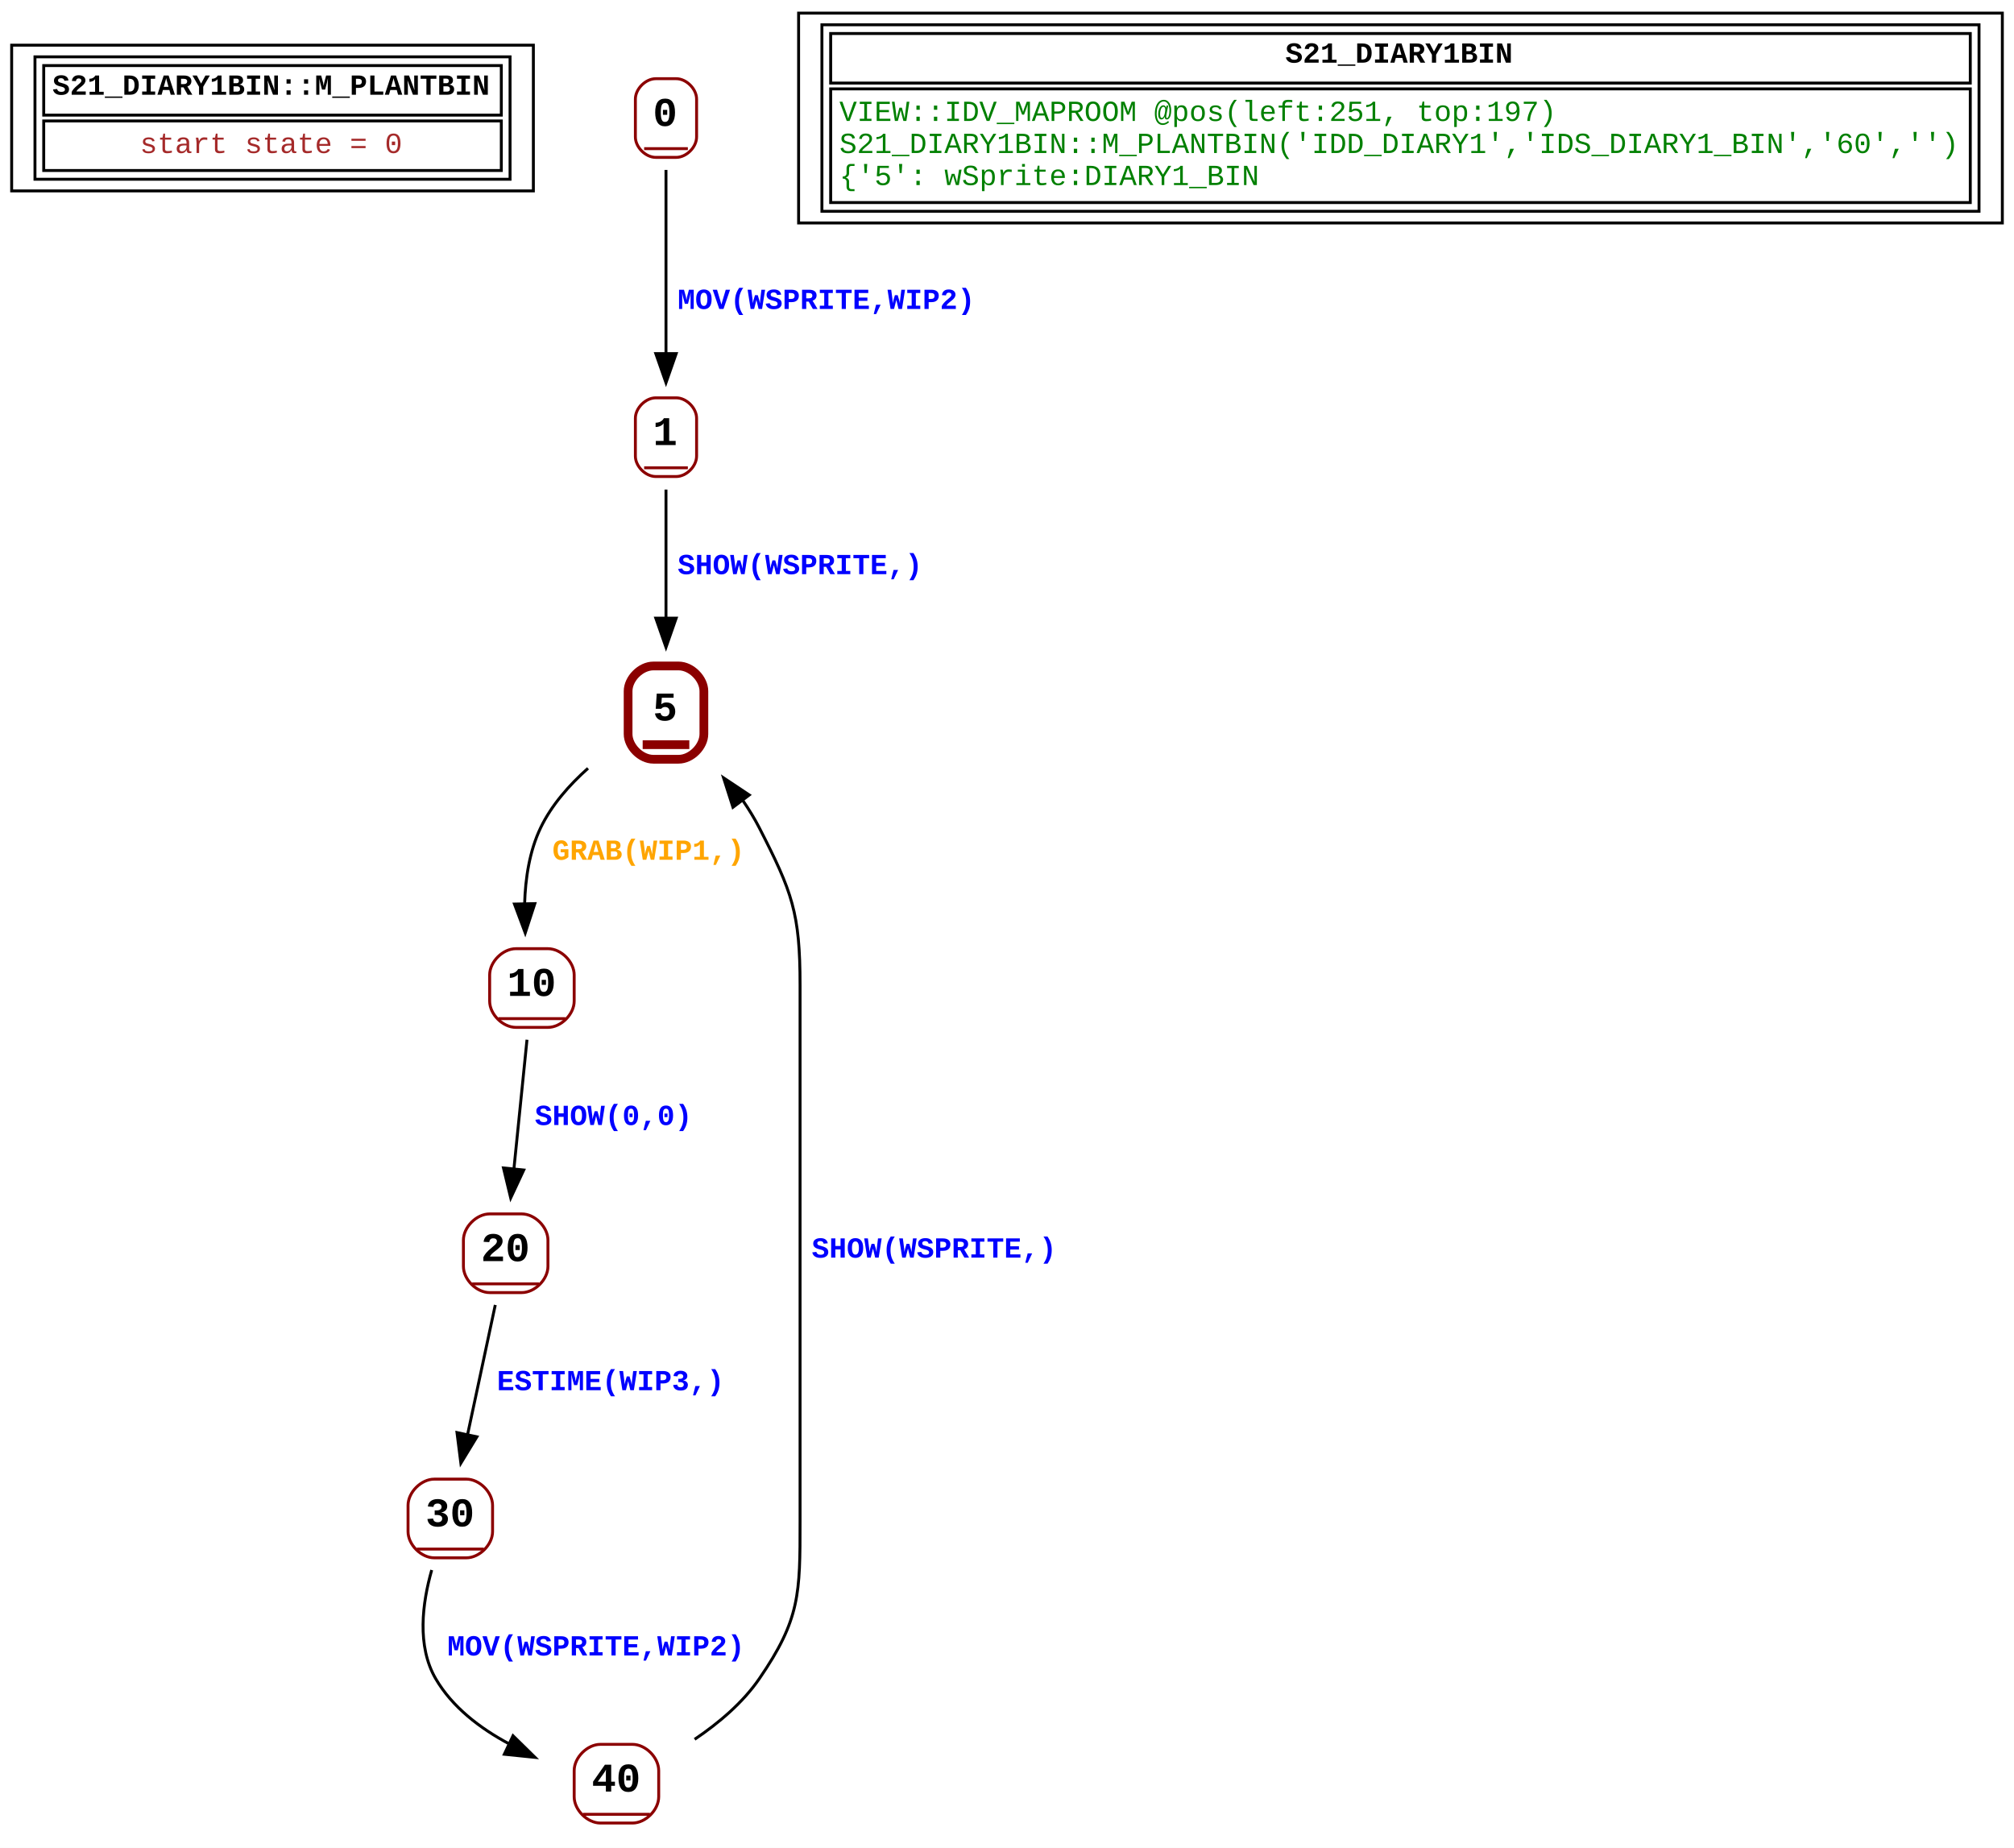
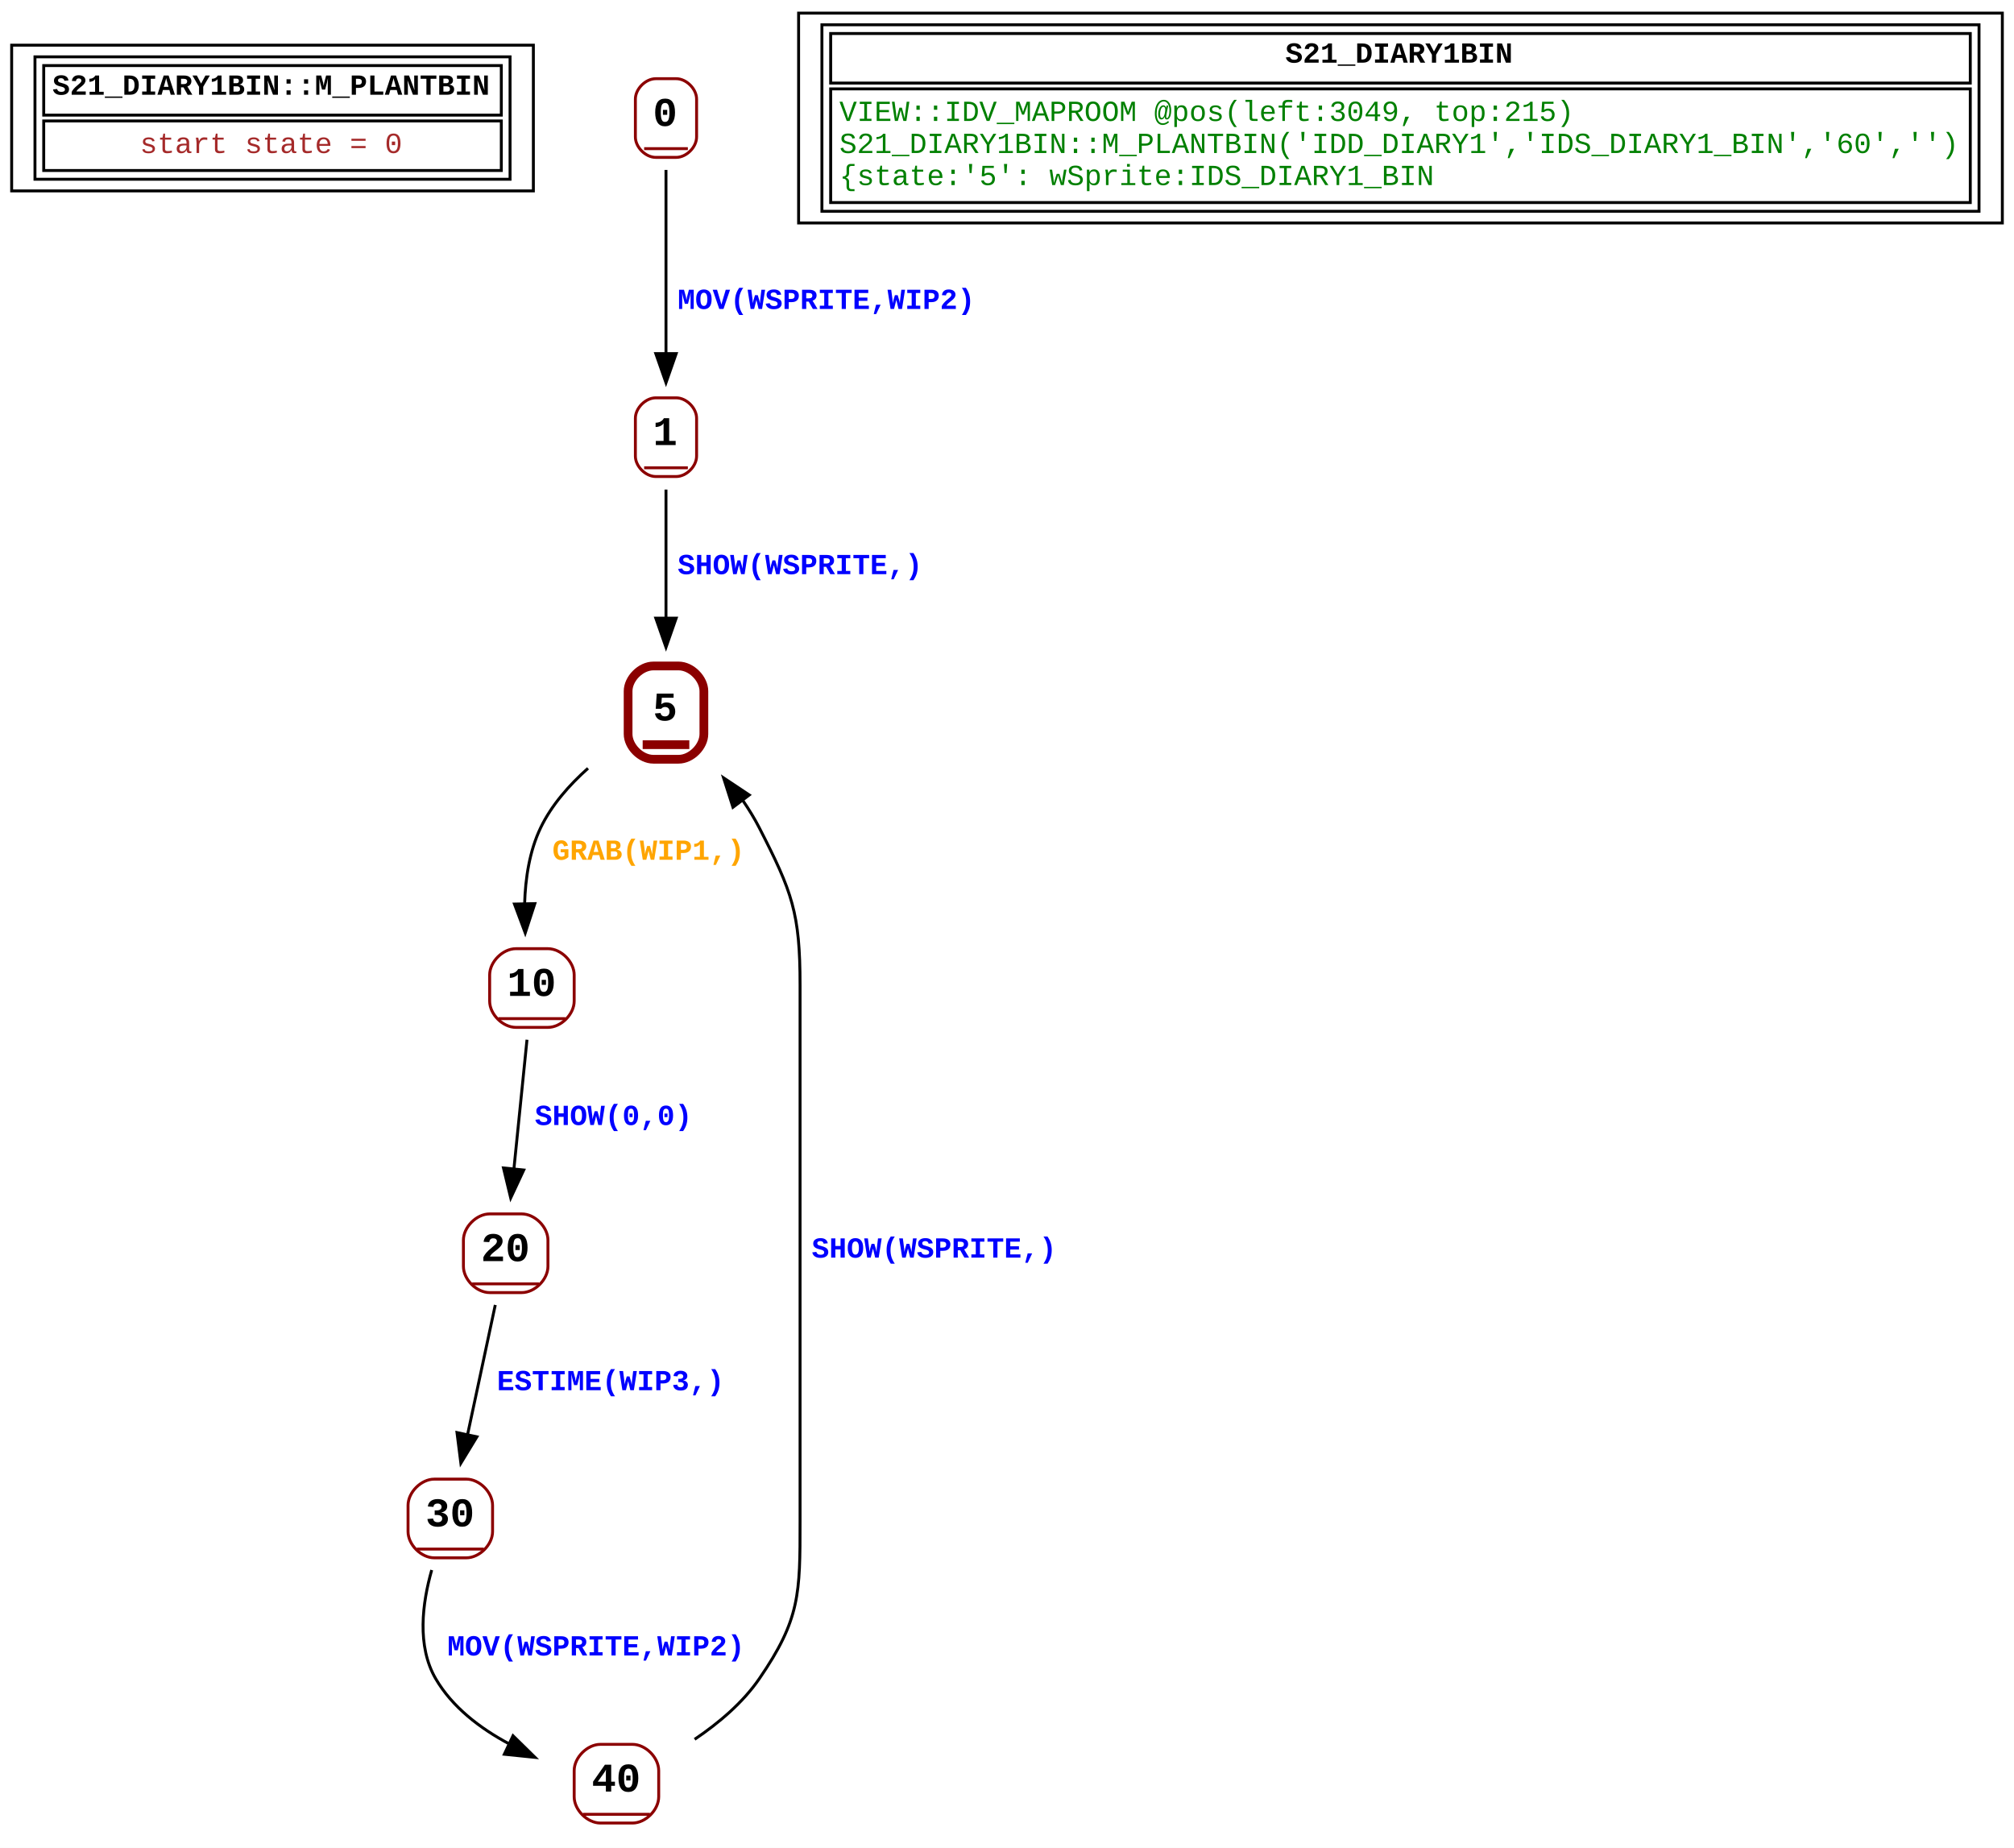
<svg xmlns="http://www.w3.org/2000/svg" width="691pt" height="634pt" viewBox="0.00 0.00 691.00 634.00">
  <g id="graph0" class="graph" transform="scale(1 1) rotate(0) translate(4 630)">
    <polygon fill="white" stroke="none" points="-4,4 -4,-630 687,-630 687,4 -4,4" />
    <g id="node1" class="node">
      <polygon fill="none" stroke="black" points="0,-564.5 0,-614.5 179,-614.5 179,-564.5 0,-564.5" />
      <polygon fill="none" stroke="black" points="11,-590.5 11,-607.5 168,-607.5 168,-590.5 11,-590.5" />
      <text text-anchor="start" x="14" y="-597.5" font-family="Courier New" font-weight="bold" font-size="10.00">S21_DIARY1BIN::M_PLANTBIN</text>
      <polygon fill="none" stroke="black" points="11,-571.5 11,-588.5 168,-588.5 168,-571.5 11,-571.5" />
      <text text-anchor="start" x="44" y="-577.5" font-family="Courier New" font-size="10.00" fill="brown">start state = 0</text>
      <polygon fill="none" stroke="black" points="8,-568.5 8,-610.5 171,-610.5 171,-568.5 8,-568.5" />
    </g>
    <g id="node2" class="node">
      <polyline fill="none" stroke="darkred" points="217,-579 232,-579" />
      <text text-anchor="start" x="220" y="-586.8" font-family="Courier New" font-weight="bold" font-size="14.00">0</text>
      <path fill="none" stroke="darkred" d="M221,-576C221,-576 228,-576 228,-576 231.5,-576 235,-579.5 235,-583 235,-583 235,-596 235,-596 235,-599.5 231.5,-603 228,-603 228,-603 221,-603 221,-603 217.5,-603 214,-599.5 214,-596 214,-596 214,-583 214,-583 214,-579.5 217.5,-576 221,-576" />
    </g>
    <g id="node3" class="node">
      <polyline fill="none" stroke="darkred" points="217,-469.5 232,-469.5" />
      <text text-anchor="start" x="220" y="-477.3" font-family="Courier New" font-weight="bold" font-size="14.00">1</text>
      <path fill="none" stroke="darkred" d="M221,-466.5C221,-466.5 228,-466.5 228,-466.5 231.5,-466.5 235,-470 235,-473.5 235,-473.5 235,-486.5 235,-486.5 235,-490 231.5,-493.5 228,-493.5 228,-493.5 221,-493.5 221,-493.5 217.5,-493.5 214,-490 214,-486.5 214,-486.5 214,-473.5 214,-473.5 214,-470 217.5,-466.5 221,-466.5" />
    </g>
    <g id="edge1" class="edge">
      <path fill="none" stroke="black" d="M224.5,-571.7C224.5,-554.82 224.5,-528.51 224.5,-508.57" />
      <polygon fill="black" stroke="black" points="228,-508.68 224.5,-498.68 221,-508.68 228,-508.68" />
      <text text-anchor="start" x="228.5" y="-524" font-family="Courier New" font-weight="bold" font-size="10.00" fill="blue">MOV(WSPRITE,WIP2)</text>
    </g>
    <g id="node4" class="node">
      <polyline fill="none" stroke="darkred" stroke-width="3" points="216.5,-374.5 232.5,-374.5" />
      <text text-anchor="start" x="220" y="-382.8" font-family="Courier New" font-weight="bold" font-size="14.00">5</text>
      <path fill="none" stroke="darkred" stroke-width="3" d="M220.17,-369.5C220.17,-369.5 228.83,-369.5 228.83,-369.5 233.17,-369.5 237.5,-373.83 237.5,-378.17 237.5,-378.17 237.5,-392.83 237.5,-392.83 237.5,-397.17 233.17,-401.5 228.83,-401.5 228.83,-401.5 220.17,-401.5 220.17,-401.5 215.83,-401.5 211.5,-397.17 211.5,-392.83 211.5,-392.83 211.5,-378.17 211.5,-378.17 211.5,-373.83 215.83,-369.5 220.17,-369.5" />
    </g>
    <g id="edge2" class="edge">
      <path fill="none" stroke="black" d="M224.5,-462.03C224.5,-449.65 224.5,-432.5 224.5,-417.68" />
      <polygon fill="black" stroke="black" points="228,-417.91 224.5,-407.91 221,-417.91 228,-417.91" />
      <text text-anchor="start" x="228.5" y="-433" font-family="Courier New" font-weight="bold" font-size="10.00" fill="blue">SHOW(WSPRITE,)</text>
    </g>
    <g id="node5" class="node">
      <polyline fill="none" stroke="darkred" points="167,-280.5 190,-280.5" />
      <text text-anchor="start" x="170" y="-288.3" font-family="Courier New" font-weight="bold" font-size="14.00">10</text>
      <path fill="none" stroke="darkred" d="M173,-277.5C173,-277.5 184,-277.5 184,-277.5 188.5,-277.5 193,-282 193,-286.5 193,-286.5 193,-295.5 193,-295.5 193,-300 188.5,-304.5 184,-304.5 184,-304.5 173,-304.5 173,-304.5 168.5,-304.5 164,-300 164,-295.5 164,-295.5 164,-286.5 164,-286.5 164,-282 168.5,-277.5 173,-277.5" />
    </g>
    <g id="edge7" class="edge">
      <path fill="none" stroke="black" d="M197.74,-366.39C191.31,-360.66 185.23,-353.77 181.5,-346 177.65,-338 176.24,-328.54 175.99,-319.79" />
      <polygon fill="black" stroke="black" points="179.5,-319.96 176.21,-309.89 172.51,-319.81 179.5,-319.96" />
      <text text-anchor="start" x="185.5" y="-335" font-family="Courier New" font-weight="bold" font-size="10.00" fill="orange">GRAB(WIP1,)</text>
    </g>
    <g id="node6" class="node">
      <polyline fill="none" stroke="darkred" points="158,-189.5 181,-189.5" />
      <text text-anchor="start" x="161" y="-197.3" font-family="Courier New" font-weight="bold" font-size="14.00">20</text>
      <path fill="none" stroke="darkred" d="M164,-186.5C164,-186.5 175,-186.5 175,-186.5 179.5,-186.5 184,-191 184,-195.5 184,-195.5 184,-204.5 184,-204.5 184,-209 179.5,-213.5 175,-213.5 175,-213.5 164,-213.5 164,-213.5 159.5,-213.5 155,-209 155,-204.5 155,-204.5 155,-195.5 155,-195.5 155,-191 159.5,-186.5 164,-186.5" />
    </g>
    <g id="edge3" class="edge">
      <path fill="none" stroke="black" d="M176.81,-273.26C175.55,-260.78 173.79,-243.46 172.32,-228.9" />
      <polygon fill="black" stroke="black" points="175.7,-228.56 171.22,-218.97 168.74,-229.27 175.7,-228.56" />
      <text text-anchor="start" x="179.5" y="-244" font-family="Courier New" font-weight="bold" font-size="10.00" fill="blue">SHOW(0,0)</text>
    </g>
    <g id="node7" class="node">
      <polyline fill="none" stroke="darkred" points="139,-98.5 162,-98.5" />
      <text text-anchor="start" x="142" y="-106.3" font-family="Courier New" font-weight="bold" font-size="14.00">30</text>
      <path fill="none" stroke="darkred" d="M145,-95.5C145,-95.5 156,-95.5 156,-95.5 160.5,-95.5 165,-100 165,-104.5 165,-104.5 165,-113.5 165,-113.5 165,-118 160.5,-122.5 156,-122.5 156,-122.5 145,-122.5 145,-122.5 140.5,-122.5 136,-118 136,-113.5 136,-113.5 136,-104.5 136,-104.5 136,-100 140.5,-95.5 145,-95.5" />
    </g>
    <g id="edge4" class="edge">
      <path fill="none" stroke="black" d="M165.93,-182.26C163.24,-169.66 159.49,-152.12 156.36,-137.47" />
      <polygon fill="black" stroke="black" points="159.63,-137.02 154.12,-127.97 152.79,-138.48 159.63,-137.02" />
      <text text-anchor="start" x="166.5" y="-153" font-family="Courier New" font-weight="bold" font-size="10.00" fill="blue">ESTIME(WIP3,)</text>
    </g>
    <g id="node8" class="node">
      <polyline fill="none" stroke="darkred" points="196,-7.5 219,-7.5" />
      <text text-anchor="start" x="199" y="-15.3" font-family="Courier New" font-weight="bold" font-size="14.00">40</text>
      <path fill="none" stroke="darkred" d="M202,-4.5C202,-4.5 213,-4.5 213,-4.5 217.5,-4.5 222,-9 222,-13.5 222,-13.5 222,-22.5 222,-22.5 222,-27 217.5,-31.5 213,-31.5 213,-31.5 202,-31.5 202,-31.5 197.5,-31.5 193,-27 193,-22.5 193,-22.5 193,-13.5 193,-13.5 193,-9 197.5,-4.5 202,-4.5" />
    </g>
    <g id="edge5" class="edge">
      <path fill="none" stroke="black" d="M144.12,-91.31C140.91,-80.04 138.95,-65.22 145.5,-54 151.2,-44.23 160.75,-36.98 170.66,-31.68" />
      <polygon fill="black" stroke="black" points="172.01,-34.45 179.57,-27.03 169.03,-28.11 172.01,-34.45" />
      <text text-anchor="start" x="149.5" y="-62" font-family="Courier New" font-weight="bold" font-size="10.00" fill="blue">MOV(WSPRITE,WIP2)</text>
    </g>
    <g id="edge6" class="edge">
      <path fill="none" stroke="black" d="M234.33,-33.23C242.5,-38.74 250.82,-45.73 256.5,-54 270.54,-74.43 270.5,-83.21 270.5,-108 270.5,-292 270.5,-292 270.5,-292 270.5,-316.79 267.81,-323.94 256.5,-346 254.87,-349.17 252.95,-352.31 250.86,-355.36" />
      <polygon fill="black" stroke="black" points="247.48,-353.02 244.25,-363.11 253.07,-357.24 247.48,-353.02" />
      <text text-anchor="start" x="274.5" y="-198.5" font-family="Courier New" font-weight="bold" font-size="10.00" fill="blue">SHOW(WSPRITE,)</text>
    </g>
    <g id="node9" class="node">
      <polygon fill="none" stroke="black" points="270,-553.5 270,-625.5 683,-625.5 683,-553.5 270,-553.5" />
      <polygon fill="none" stroke="black" points="281,-601.5 281,-618.5 672,-618.5 672,-601.5 281,-601.5" />
      <text text-anchor="start" x="437" y="-608.5" font-family="Courier New" font-weight="bold" font-size="10.00">S21_DIARY1BIN</text>
      <polygon fill="none" stroke="black" points="281,-560.5 281,-599.5 672,-599.5 672,-560.5 281,-560.5" />
-       <text text-anchor="start" x="284" y="-588.5" font-family="Courier New" font-size="10.00" fill="green">VIEW::IDV_MAPROOM @pos(left:251, top:197)</text>
+       <text text-anchor="start" x="284" y="-588.5" font-family="Courier New" font-size="10.00" fill="green">VIEW::IDV_MAPROOM @pos(left:3049, top:215)</text>
      <text text-anchor="start" x="284" y="-577.5" font-family="Courier New" font-size="10.00" fill="green">S21_DIARY1BIN::M_PLANTBIN('IDD_DIARY1','IDS_DIARY1_BIN','60','')</text>
-       <text text-anchor="start" x="284" y="-566.5" font-family="Courier New" font-size="10.00" fill="green">{'5': wSprite:DIARY1_BIN</text>
+       <text text-anchor="start" x="284" y="-566.5" font-family="Courier New" font-size="10.00" fill="green">{state:'5': wSprite:IDS_DIARY1_BIN</text>
      <polygon fill="none" stroke="black" points="278,-557.5 278,-621.5 675,-621.5 675,-557.5 278,-557.5" />
    </g>
  </g>
</svg>
